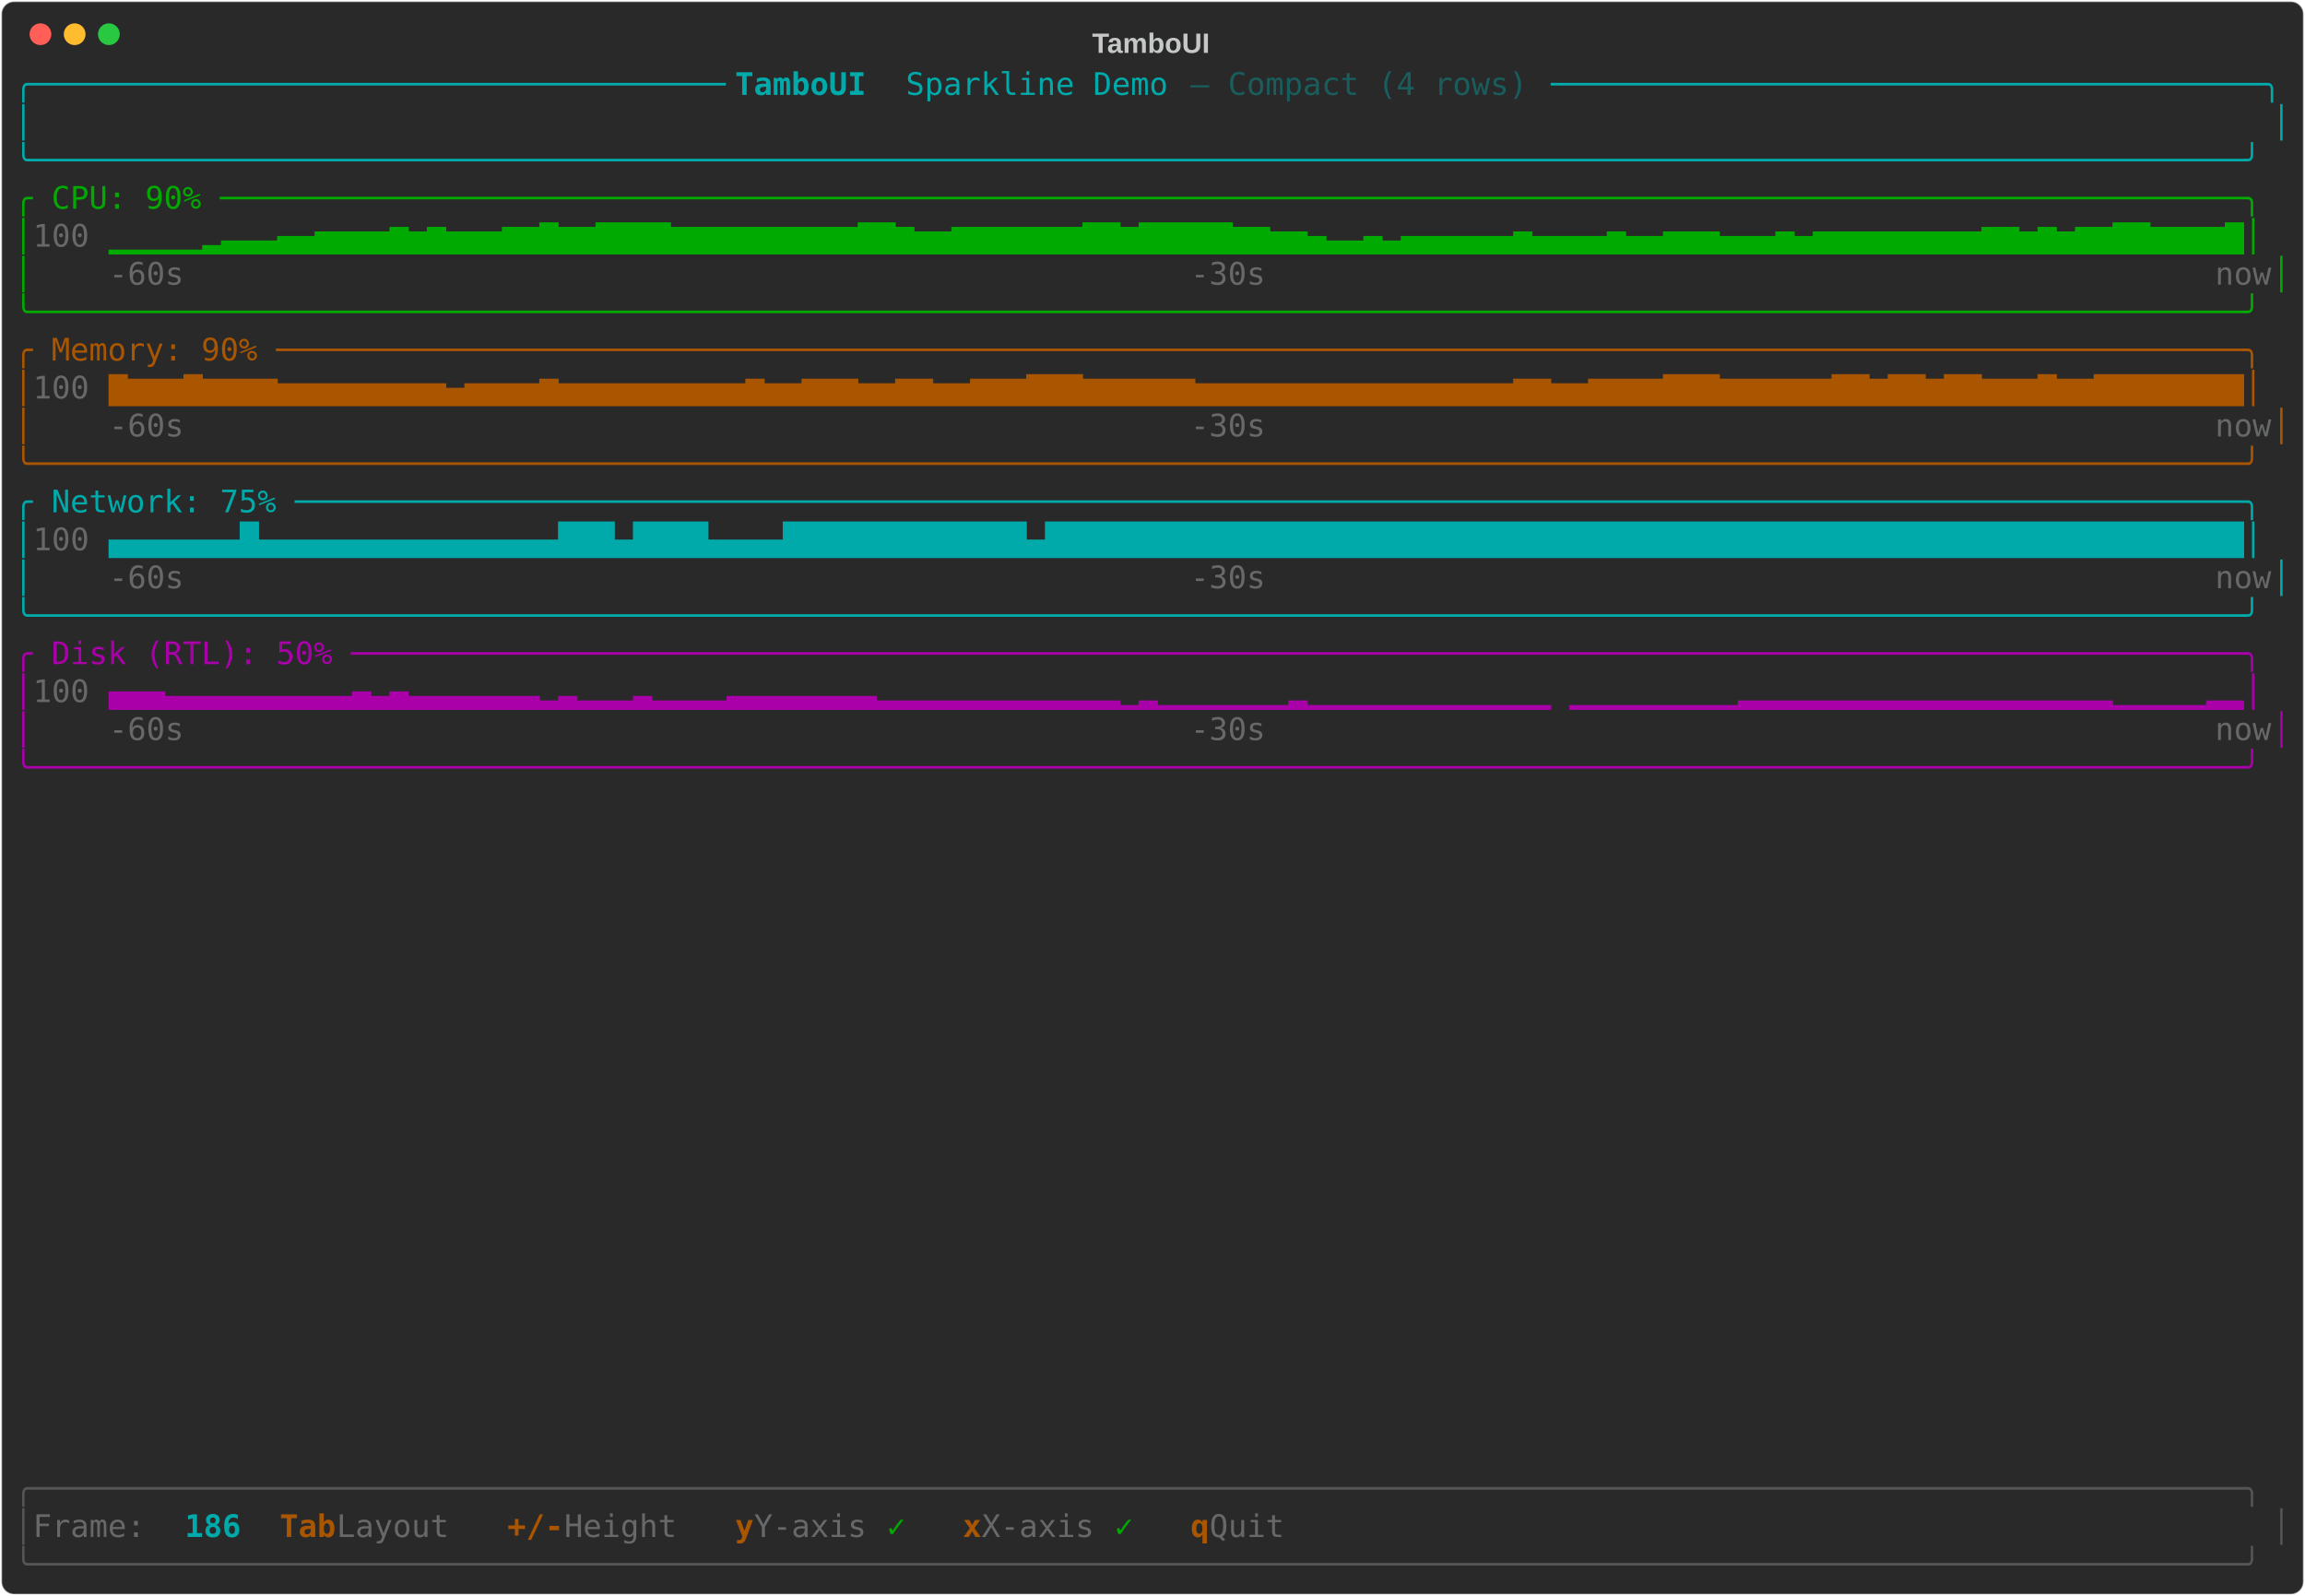
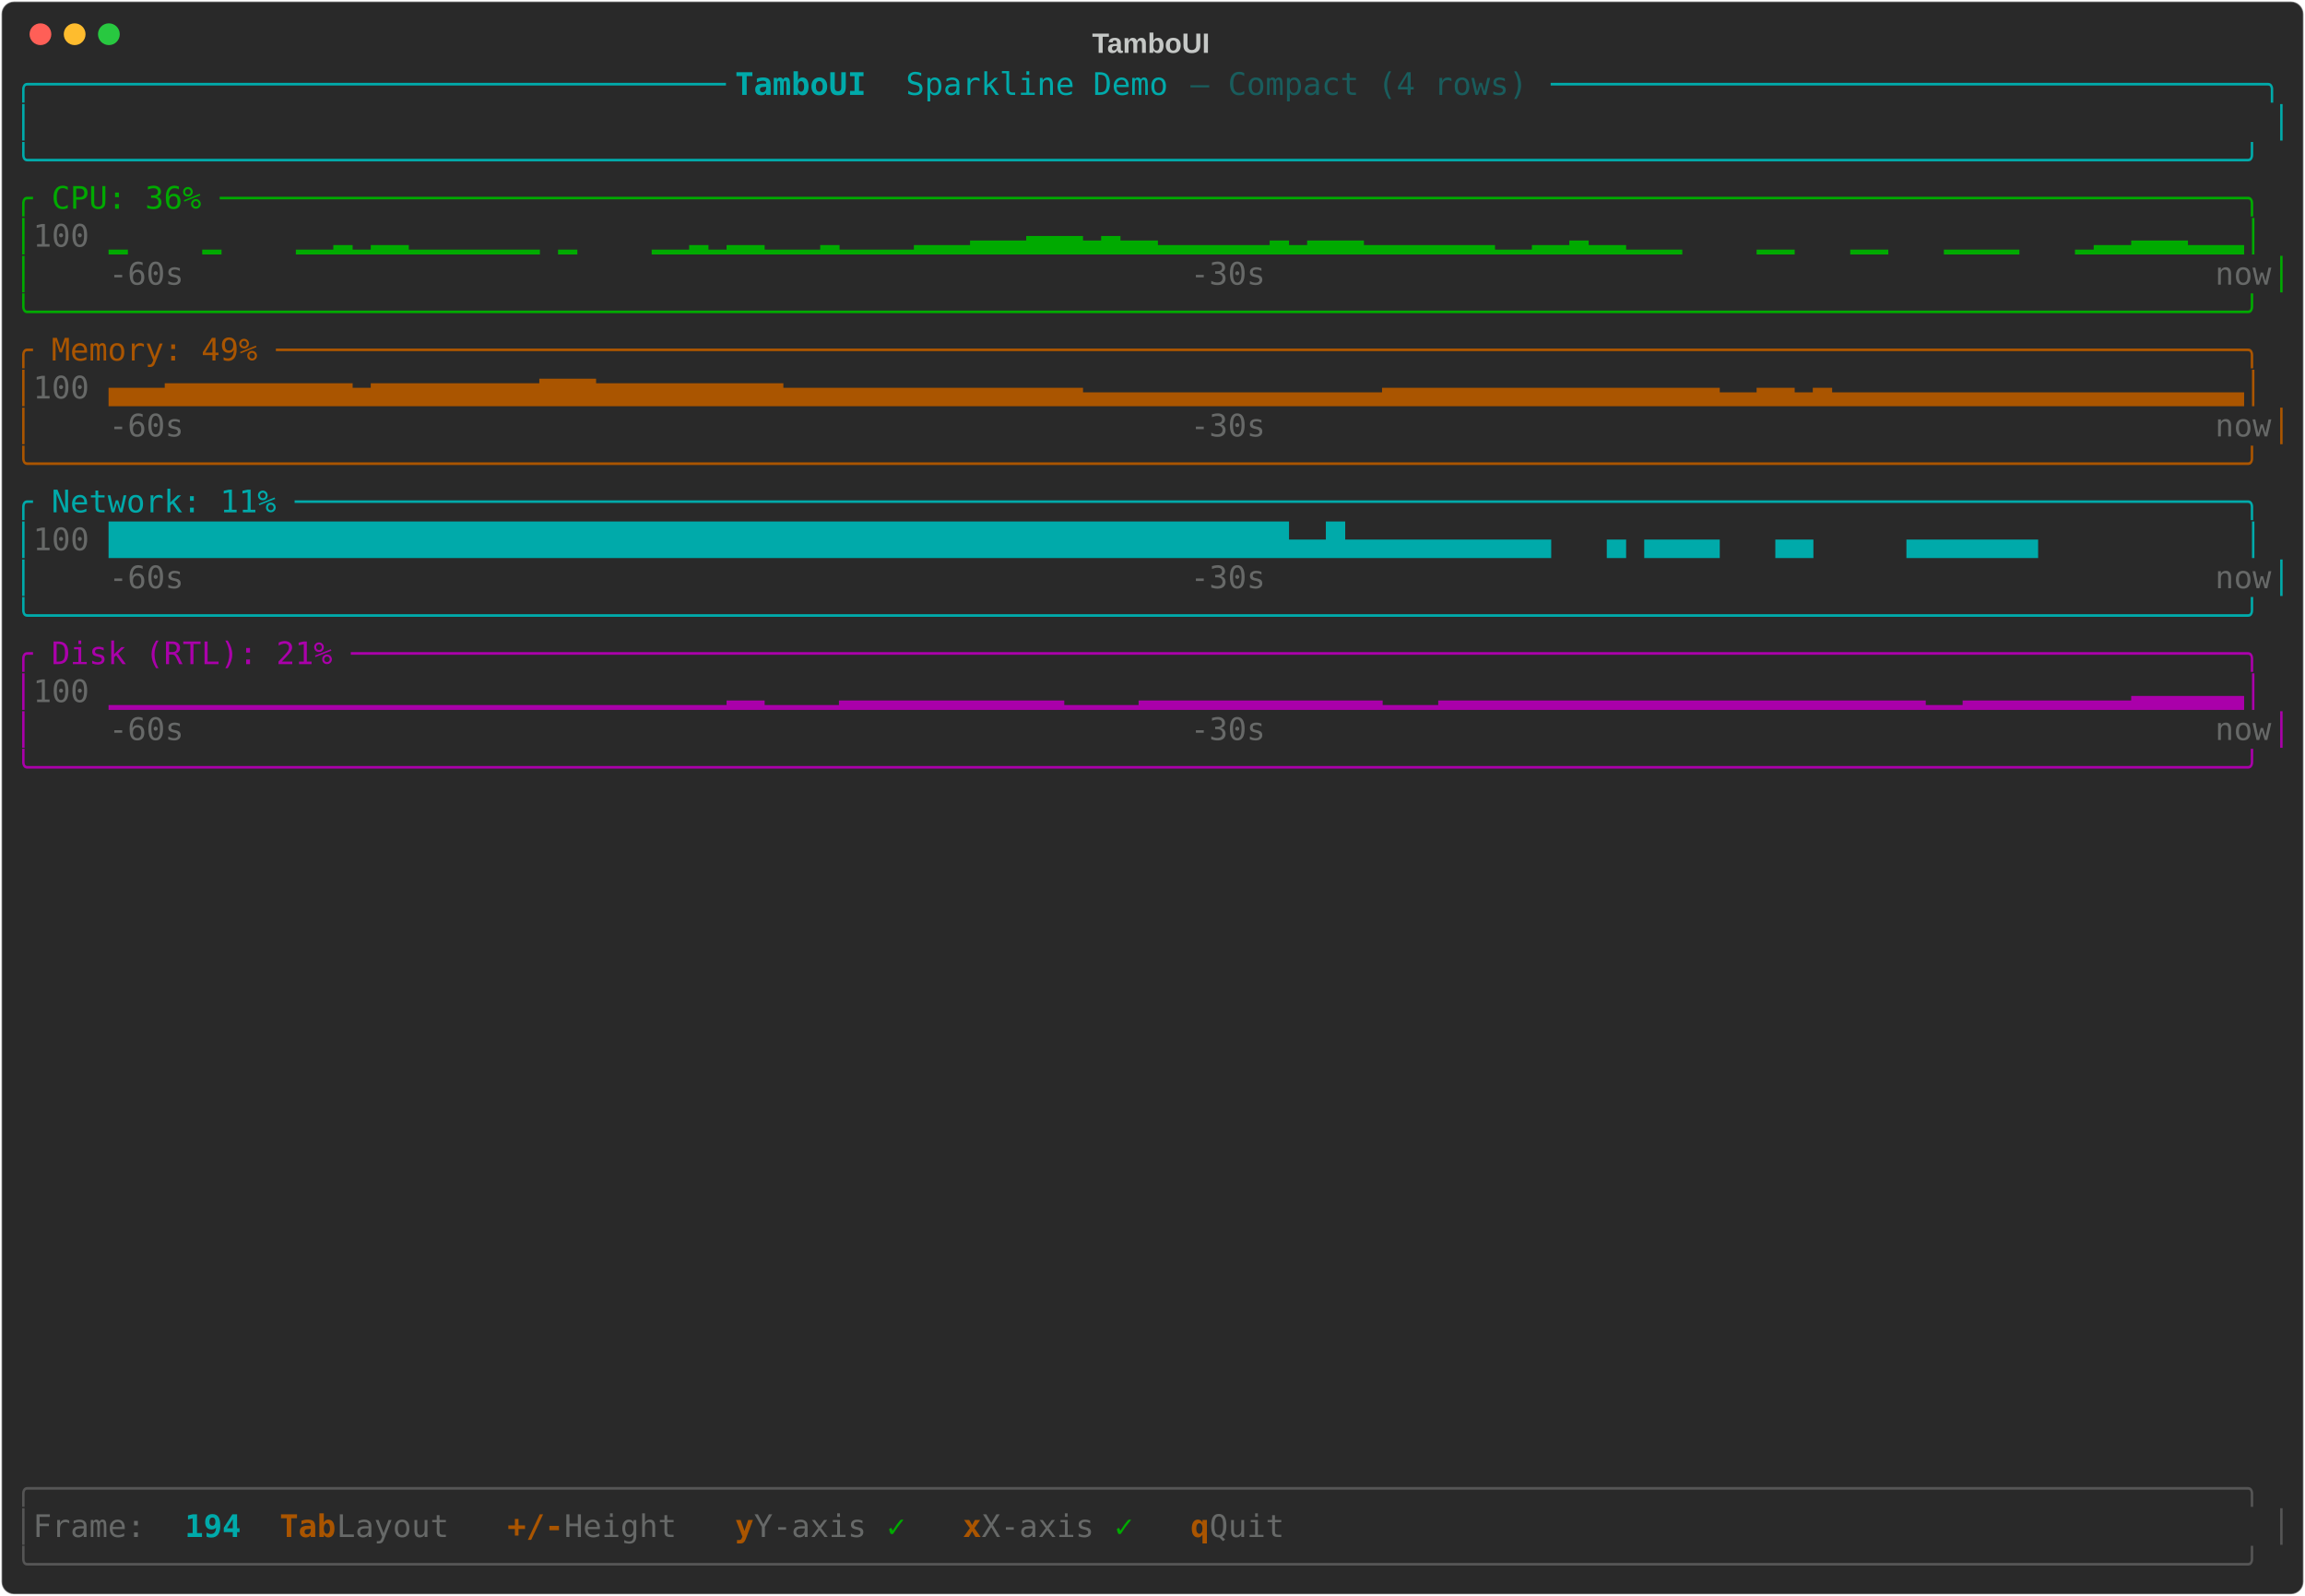
<svg xmlns="http://www.w3.org/2000/svg" class="rich-terminal" viewBox="0 0 1482 1026">
-   <style>    @font-face {        font-family: "Fira Code";        src: local("FiraCode-Regular"),                url("https://cdnjs.cloudflare.com/ajax/libs/firacode/6.2.0/woff2/FiraCode-Regular.woff2") format("woff2"),                url("https://cdnjs.cloudflare.com/ajax/libs/firacode/6.2.0/woff/FiraCode-Regular.woff") format("woff");        font-style: normal;        font-weight: 400;    }    @font-face {        font-family: "Fira Code";        src: local("FiraCode-Bold"),                url("https://cdnjs.cloudflare.com/ajax/libs/firacode/6.2.0/woff2/FiraCode-Bold.woff2") format("woff2"),                url("https://cdnjs.cloudflare.com/ajax/libs/firacode/6.2.0/woff/FiraCode-Bold.woff") format("woff");        font-style: bold;        font-weight: 700;    }    .terminal-3754887399-matrix {        font-family: Fira Code, monospace;        font-size: 20px;        line-height: 24.4px;        font-variant-east-asian: full-width;    }    .terminal-3754887399-title {        font-size: 18px;        font-weight: bold;        font-family: arial;    }    .terminal-3754887399-r1 { fill: #00aaaa }.terminal-3754887399-r2 { fill: #00aaaa;font-weight: bold }.terminal-3754887399-r3 { fill: #195d5d }.terminal-3754887399-r4 { fill: #c5c8c6 }.terminal-3754887399-r5 { fill: #00aa00 }.terminal-3754887399-r6 { fill: #676968 }.terminal-3754887399-r7 { fill: #aa5500 }.terminal-3754887399-r8 { fill: #aa00aa }.terminal-3754887399-r9 { fill: #555555 }.terminal-3754887399-r10 { fill: #aa5500;font-weight: bold }    </style>
+   <style>    @font-face {        font-family: "Fira Code";        src: local("FiraCode-Regular"),                url("https://cdnjs.cloudflare.com/ajax/libs/firacode/6.2.0/woff2/FiraCode-Regular.woff2") format("woff2"),                url("https://cdnjs.cloudflare.com/ajax/libs/firacode/6.2.0/woff/FiraCode-Regular.woff") format("woff");        font-style: normal;        font-weight: 400;    }    @font-face {        font-family: "Fira Code";        src: local("FiraCode-Bold"),                url("https://cdnjs.cloudflare.com/ajax/libs/firacode/6.2.0/woff2/FiraCode-Bold.woff2") format("woff2"),                url("https://cdnjs.cloudflare.com/ajax/libs/firacode/6.2.0/woff/FiraCode-Bold.woff") format("woff");        font-style: bold;        font-weight: 700;    }    .terminal-2172235007-matrix {        font-family: Fira Code, monospace;        font-size: 20px;        line-height: 24.4px;        font-variant-east-asian: full-width;    }    .terminal-2172235007-title {        font-size: 18px;        font-weight: bold;        font-family: arial;    }    .terminal-2172235007-r1 { fill: #00aaaa }.terminal-2172235007-r2 { fill: #00aaaa;font-weight: bold }.terminal-2172235007-r3 { fill: #195d5d }.terminal-2172235007-r4 { fill: #c5c8c6 }.terminal-2172235007-r5 { fill: #00aa00 }.terminal-2172235007-r6 { fill: #676968 }.terminal-2172235007-r7 { fill: #aa5500 }.terminal-2172235007-r8 { fill: #aa00aa }.terminal-2172235007-r9 { fill: #555555 }.terminal-2172235007-r10 { fill: #aa5500;font-weight: bold }    </style>
  <defs>
-     <clipPath id="terminal-3754887399-clip-terminal">
+     <clipPath id="terminal-2172235007-clip-terminal">
      <rect x="0" y="0" width="1463" height="975" />
    </clipPath>
-     <clipPath id="terminal-3754887399-line-0">
+     <clipPath id="terminal-2172235007-line-0">
      <rect x="0" y="1.5" width="1464" height="24.65" />
    </clipPath>
-     <clipPath id="terminal-3754887399-line-1">
+     <clipPath id="terminal-2172235007-line-1">
      <rect x="0" y="25.9" width="1464" height="24.65" />
    </clipPath>
-     <clipPath id="terminal-3754887399-line-2">
+     <clipPath id="terminal-2172235007-line-2">
      <rect x="0" y="50.3" width="1464" height="24.65" />
    </clipPath>
-     <clipPath id="terminal-3754887399-line-3">
+     <clipPath id="terminal-2172235007-line-3">
      <rect x="0" y="74.7" width="1464" height="24.65" />
    </clipPath>
-     <clipPath id="terminal-3754887399-line-4">
+     <clipPath id="terminal-2172235007-line-4">
      <rect x="0" y="99.1" width="1464" height="24.65" />
    </clipPath>
-     <clipPath id="terminal-3754887399-line-5">
+     <clipPath id="terminal-2172235007-line-5">
      <rect x="0" y="123.5" width="1464" height="24.65" />
    </clipPath>
-     <clipPath id="terminal-3754887399-line-6">
+     <clipPath id="terminal-2172235007-line-6">
      <rect x="0" y="147.9" width="1464" height="24.65" />
    </clipPath>
-     <clipPath id="terminal-3754887399-line-7">
+     <clipPath id="terminal-2172235007-line-7">
      <rect x="0" y="172.3" width="1464" height="24.65" />
    </clipPath>
-     <clipPath id="terminal-3754887399-line-8">
+     <clipPath id="terminal-2172235007-line-8">
      <rect x="0" y="196.7" width="1464" height="24.65" />
    </clipPath>
-     <clipPath id="terminal-3754887399-line-9">
+     <clipPath id="terminal-2172235007-line-9">
      <rect x="0" y="221.1" width="1464" height="24.65" />
    </clipPath>
-     <clipPath id="terminal-3754887399-line-10">
+     <clipPath id="terminal-2172235007-line-10">
      <rect x="0" y="245.5" width="1464" height="24.65" />
    </clipPath>
-     <clipPath id="terminal-3754887399-line-11">
+     <clipPath id="terminal-2172235007-line-11">
      <rect x="0" y="269.9" width="1464" height="24.65" />
    </clipPath>
-     <clipPath id="terminal-3754887399-line-12">
+     <clipPath id="terminal-2172235007-line-12">
      <rect x="0" y="294.3" width="1464" height="24.65" />
    </clipPath>
-     <clipPath id="terminal-3754887399-line-13">
+     <clipPath id="terminal-2172235007-line-13">
      <rect x="0" y="318.7" width="1464" height="24.65" />
    </clipPath>
-     <clipPath id="terminal-3754887399-line-14">
+     <clipPath id="terminal-2172235007-line-14">
      <rect x="0" y="343.1" width="1464" height="24.65" />
    </clipPath>
-     <clipPath id="terminal-3754887399-line-15">
+     <clipPath id="terminal-2172235007-line-15">
      <rect x="0" y="367.5" width="1464" height="24.65" />
    </clipPath>
-     <clipPath id="terminal-3754887399-line-16">
+     <clipPath id="terminal-2172235007-line-16">
      <rect x="0" y="391.9" width="1464" height="24.65" />
    </clipPath>
-     <clipPath id="terminal-3754887399-line-17">
+     <clipPath id="terminal-2172235007-line-17">
      <rect x="0" y="416.3" width="1464" height="24.65" />
    </clipPath>
-     <clipPath id="terminal-3754887399-line-18">
+     <clipPath id="terminal-2172235007-line-18">
      <rect x="0" y="440.7" width="1464" height="24.65" />
    </clipPath>
-     <clipPath id="terminal-3754887399-line-19">
+     <clipPath id="terminal-2172235007-line-19">
      <rect x="0" y="465.1" width="1464" height="24.65" />
    </clipPath>
-     <clipPath id="terminal-3754887399-line-20">
+     <clipPath id="terminal-2172235007-line-20">
      <rect x="0" y="489.5" width="1464" height="24.65" />
    </clipPath>
-     <clipPath id="terminal-3754887399-line-21">
+     <clipPath id="terminal-2172235007-line-21">
      <rect x="0" y="513.9" width="1464" height="24.65" />
    </clipPath>
-     <clipPath id="terminal-3754887399-line-22">
+     <clipPath id="terminal-2172235007-line-22">
      <rect x="0" y="538.3" width="1464" height="24.65" />
    </clipPath>
-     <clipPath id="terminal-3754887399-line-23">
+     <clipPath id="terminal-2172235007-line-23">
      <rect x="0" y="562.7" width="1464" height="24.65" />
    </clipPath>
-     <clipPath id="terminal-3754887399-line-24">
+     <clipPath id="terminal-2172235007-line-24">
      <rect x="0" y="587.1" width="1464" height="24.65" />
    </clipPath>
-     <clipPath id="terminal-3754887399-line-25">
+     <clipPath id="terminal-2172235007-line-25">
      <rect x="0" y="611.5" width="1464" height="24.65" />
    </clipPath>
-     <clipPath id="terminal-3754887399-line-26">
+     <clipPath id="terminal-2172235007-line-26">
      <rect x="0" y="635.9" width="1464" height="24.65" />
    </clipPath>
-     <clipPath id="terminal-3754887399-line-27">
+     <clipPath id="terminal-2172235007-line-27">
      <rect x="0" y="660.3" width="1464" height="24.65" />
    </clipPath>
-     <clipPath id="terminal-3754887399-line-28">
+     <clipPath id="terminal-2172235007-line-28">
      <rect x="0" y="684.7" width="1464" height="24.65" />
    </clipPath>
-     <clipPath id="terminal-3754887399-line-29">
+     <clipPath id="terminal-2172235007-line-29">
      <rect x="0" y="709.1" width="1464" height="24.65" />
    </clipPath>
-     <clipPath id="terminal-3754887399-line-30">
+     <clipPath id="terminal-2172235007-line-30">
      <rect x="0" y="733.5" width="1464" height="24.65" />
    </clipPath>
-     <clipPath id="terminal-3754887399-line-31">
+     <clipPath id="terminal-2172235007-line-31">
      <rect x="0" y="757.9" width="1464" height="24.65" />
    </clipPath>
-     <clipPath id="terminal-3754887399-line-32">
+     <clipPath id="terminal-2172235007-line-32">
      <rect x="0" y="782.3" width="1464" height="24.65" />
    </clipPath>
-     <clipPath id="terminal-3754887399-line-33">
+     <clipPath id="terminal-2172235007-line-33">
      <rect x="0" y="806.7" width="1464" height="24.65" />
    </clipPath>
-     <clipPath id="terminal-3754887399-line-34">
+     <clipPath id="terminal-2172235007-line-34">
      <rect x="0" y="831.1" width="1464" height="24.65" />
    </clipPath>
-     <clipPath id="terminal-3754887399-line-35">
+     <clipPath id="terminal-2172235007-line-35">
      <rect x="0" y="855.5" width="1464" height="24.65" />
    </clipPath>
-     <clipPath id="terminal-3754887399-line-36">
+     <clipPath id="terminal-2172235007-line-36">
      <rect x="0" y="879.9" width="1464" height="24.65" />
    </clipPath>
-     <clipPath id="terminal-3754887399-line-37">
+     <clipPath id="terminal-2172235007-line-37">
      <rect x="0" y="904.3" width="1464" height="24.65" />
    </clipPath>
-     <clipPath id="terminal-3754887399-line-38">
+     <clipPath id="terminal-2172235007-line-38">
      <rect x="0" y="928.7" width="1464" height="24.65" />
    </clipPath>
-     <clipPath id="terminal-3754887399-line-39">
+     <clipPath id="terminal-2172235007-line-39">
      <rect x="0" y="953.1" width="1464" height="24.65" />
    </clipPath>
  </defs>
  <rect fill="#292929" stroke="rgba(255,255,255,0.35)" stroke-width="1" x="1" y="1" width="1480" height="1024" rx="8" />
-   <text class="terminal-3754887399-title" fill="#c5c8c6" text-anchor="middle" x="740" y="34">TamboUI</text>
+   <text class="terminal-2172235007-title" fill="#c5c8c6" text-anchor="middle" x="740" y="34">TamboUI</text>
  <g transform="translate(26,22)">
    <circle cx="0" cy="0" r="7" fill="#ff5f57" />
    <circle cx="22" cy="0" r="7" fill="#febc2e" />
    <circle cx="44" cy="0" r="7" fill="#28c840" />
  </g>
-   <g transform="translate(9, 41)" clip-path="url(#terminal-3754887399-clip-terminal)">
-     <g class="terminal-3754887399-matrix">
-       <text class="terminal-3754887399-r1" x="0" y="20" textLength="463.6" clip-path="url(#terminal-3754887399-line-0)">╭─────────────────────────────────────</text>
-       <text class="terminal-3754887399-r2" x="463.6" y="20" textLength="109.8" clip-path="url(#terminal-3754887399-line-0)"> TamboUI </text>
-       <text class="terminal-3754887399-r1" x="573.4" y="20" textLength="183" clip-path="url(#terminal-3754887399-line-0)">Sparkline Demo </text>
-       <text class="terminal-3754887399-r3" x="756.4" y="20" textLength="231.8" clip-path="url(#terminal-3754887399-line-0)">— Compact (4 rows) </text>
-       <text class="terminal-3754887399-r1" x="988.2" y="20" textLength="475.8" clip-path="url(#terminal-3754887399-line-0)">──────────────────────────────────────╮</text>
-       <text class="terminal-3754887399-r1" x="0" y="44.4" textLength="12.2" clip-path="url(#terminal-3754887399-line-1)">│</text>
-       <text class="terminal-3754887399-r1" x="1451.8" y="44.4" textLength="12.2" clip-path="url(#terminal-3754887399-line-1)">│</text>
-       <text class="terminal-3754887399-r1" x="0" y="68.8" textLength="1464" clip-path="url(#terminal-3754887399-line-2)">╰──────────────────────────────────────────────────────────────────────────────────────────────────────────────────────╯</text>
-       <text class="terminal-3754887399-r5" x="0" y="93.2" textLength="1464" clip-path="url(#terminal-3754887399-line-3)">╭ CPU: 90% ────────────────────────────────────────────────────────────────────────────────────────────────────────────╮</text>
-       <text class="terminal-3754887399-r5" x="0" y="117.6" textLength="12.2" clip-path="url(#terminal-3754887399-line-4)">│</text>
-       <text class="terminal-3754887399-r6" x="12.2" y="117.6" textLength="48.8" clip-path="url(#terminal-3754887399-line-4)"> 100</text>
-       <text class="terminal-3754887399-r5" x="61" y="117.6" textLength="1403" clip-path="url(#terminal-3754887399-line-4)">▁▁▁▁▁▂▃▃▃▄▄▅▅▅▅▆▅▆▅▅▅▆▆▇▆▆▇▇▇▇▆▆▆▆▆▆▆▆▆▆▇▇▆▅▅▆▆▆▆▆▆▆▇▇▆▇▇▇▇▇▆▆▅▅▄▃▃▄▃▄▄▄▄▄▄▅▄▄▄▄▅▄▄▅▅▅▄▄▄▅▄▅▅▅▅▅▅▅▅▅▆▆▅▆▅▆▆▇▇▆▆▆▆▇│</text>
-       <text class="terminal-3754887399-r5" x="0" y="142" textLength="12.2" clip-path="url(#terminal-3754887399-line-5)">│</text>
-       <text class="terminal-3754887399-r6" x="61" y="142" textLength="48.8" clip-path="url(#terminal-3754887399-line-5)">-60s</text>
-       <text class="terminal-3754887399-r6" x="756.4" y="142" textLength="48.8" clip-path="url(#terminal-3754887399-line-5)">-30s</text>
-       <text class="terminal-3754887399-r6" x="1415.2" y="142" textLength="36.6" clip-path="url(#terminal-3754887399-line-5)">now</text>
-       <text class="terminal-3754887399-r5" x="1451.8" y="142" textLength="12.2" clip-path="url(#terminal-3754887399-line-5)">│</text>
-       <text class="terminal-3754887399-r5" x="0" y="166.4" textLength="1464" clip-path="url(#terminal-3754887399-line-6)">╰──────────────────────────────────────────────────────────────────────────────────────────────────────────────────────╯</text>
-       <text class="terminal-3754887399-r7" x="0" y="190.8" textLength="1464" clip-path="url(#terminal-3754887399-line-7)">╭ Memory: 90% ─────────────────────────────────────────────────────────────────────────────────────────────────────────╮</text>
-       <text class="terminal-3754887399-r7" x="0" y="215.2" textLength="12.2" clip-path="url(#terminal-3754887399-line-8)">│</text>
-       <text class="terminal-3754887399-r6" x="12.2" y="215.2" textLength="48.8" clip-path="url(#terminal-3754887399-line-8)"> 100</text>
-       <text class="terminal-3754887399-r7" x="61" y="215.2" textLength="1403" clip-path="url(#terminal-3754887399-line-8)">▇▆▆▆▇▆▆▆▆▅▅▅▅▅▅▅▅▅▄▅▅▅▅▆▅▅▅▅▅▅▅▅▅▅▆▅▅▆▆▆▅▅▆▆▅▅▆▆▆▇▇▇▆▆▆▆▆▆▅▅▅▅▅▅▅▅▅▅▅▅▅▅▅▅▅▆▆▅▅▆▆▆▆▇▇▇▆▆▆▆▆▆▇▇▆▇▇▆▇▇▆▆▆▇▆▆▇▇▇▇▇▇▇▇│</text>
-       <text class="terminal-3754887399-r7" x="0" y="239.6" textLength="12.2" clip-path="url(#terminal-3754887399-line-9)">│</text>
-       <text class="terminal-3754887399-r6" x="61" y="239.6" textLength="48.8" clip-path="url(#terminal-3754887399-line-9)">-60s</text>
-       <text class="terminal-3754887399-r6" x="756.4" y="239.6" textLength="48.8" clip-path="url(#terminal-3754887399-line-9)">-30s</text>
-       <text class="terminal-3754887399-r6" x="1415.2" y="239.6" textLength="36.6" clip-path="url(#terminal-3754887399-line-9)">now</text>
-       <text class="terminal-3754887399-r7" x="1451.8" y="239.6" textLength="12.2" clip-path="url(#terminal-3754887399-line-9)">│</text>
-       <text class="terminal-3754887399-r7" x="0" y="264" textLength="1464" clip-path="url(#terminal-3754887399-line-10)">╰──────────────────────────────────────────────────────────────────────────────────────────────────────────────────────╯</text>
-       <text class="terminal-3754887399-r1" x="0" y="288.4" textLength="1464" clip-path="url(#terminal-3754887399-line-11)">╭ Network: 75% ────────────────────────────────────────────────────────────────────────────────────────────────────────╮</text>
-       <text class="terminal-3754887399-r1" x="0" y="312.8" textLength="12.2" clip-path="url(#terminal-3754887399-line-12)">│</text>
-       <text class="terminal-3754887399-r6" x="12.2" y="312.8" textLength="48.8" clip-path="url(#terminal-3754887399-line-12)"> 100</text>
-       <text class="terminal-3754887399-r1" x="61" y="312.8" textLength="1403" clip-path="url(#terminal-3754887399-line-12)">▄▄▄▄▄▄▄█▄▄▄▄▄▄▄▄▄▄▄▄▄▄▄▄███▄████▄▄▄▄█████████████▄████████████████████████████████████████████████████████████████│</text>
-       <text class="terminal-3754887399-r1" x="0" y="337.2" textLength="12.2" clip-path="url(#terminal-3754887399-line-13)">│</text>
-       <text class="terminal-3754887399-r6" x="61" y="337.2" textLength="48.8" clip-path="url(#terminal-3754887399-line-13)">-60s</text>
-       <text class="terminal-3754887399-r6" x="756.4" y="337.2" textLength="48.8" clip-path="url(#terminal-3754887399-line-13)">-30s</text>
-       <text class="terminal-3754887399-r6" x="1415.2" y="337.2" textLength="36.6" clip-path="url(#terminal-3754887399-line-13)">now</text>
-       <text class="terminal-3754887399-r1" x="1451.8" y="337.2" textLength="12.2" clip-path="url(#terminal-3754887399-line-13)">│</text>
-       <text class="terminal-3754887399-r1" x="0" y="361.6" textLength="1464" clip-path="url(#terminal-3754887399-line-14)">╰──────────────────────────────────────────────────────────────────────────────────────────────────────────────────────╯</text>
-       <text class="terminal-3754887399-r8" x="0" y="386" textLength="1464" clip-path="url(#terminal-3754887399-line-15)">╭ Disk (RTL): 50% ─────────────────────────────────────────────────────────────────────────────────────────────────────╮</text>
-       <text class="terminal-3754887399-r8" x="0" y="410.4" textLength="12.2" clip-path="url(#terminal-3754887399-line-16)">│</text>
-       <text class="terminal-3754887399-r6" x="12.2" y="410.4" textLength="48.8" clip-path="url(#terminal-3754887399-line-16)"> 100</text>
-       <text class="terminal-3754887399-r8" x="61" y="410.4" textLength="1403" clip-path="url(#terminal-3754887399-line-16)">▄▄▄▃▃▃▃▃▃▃▃▃▃▄▃▄▃▃▃▃▃▃▃▂▃▂▂▂▃▂▂▂▂▃▃▃▃▃▃▃▃▂▂▂▂▂▂▂▂▂▂▂▂▂▁▂▁▁▁▁▁▁▁▂▁▁▁▁▁▁▁▁▁▁▁▁▁ ▁▁▁▁▁▁▁▁▁▂▂▂▂▂▂▂▂▂▂▂▂▂▂▂▂▂▂▂▂▁▁▁▁▁▂▂│</text>
-       <text class="terminal-3754887399-r8" x="0" y="434.8" textLength="12.2" clip-path="url(#terminal-3754887399-line-17)">│</text>
-       <text class="terminal-3754887399-r6" x="61" y="434.8" textLength="48.8" clip-path="url(#terminal-3754887399-line-17)">-60s</text>
-       <text class="terminal-3754887399-r6" x="756.4" y="434.8" textLength="48.8" clip-path="url(#terminal-3754887399-line-17)">-30s</text>
-       <text class="terminal-3754887399-r6" x="1415.2" y="434.8" textLength="36.6" clip-path="url(#terminal-3754887399-line-17)">now</text>
-       <text class="terminal-3754887399-r8" x="1451.8" y="434.8" textLength="12.2" clip-path="url(#terminal-3754887399-line-17)">│</text>
-       <text class="terminal-3754887399-r8" x="0" y="459.2" textLength="1464" clip-path="url(#terminal-3754887399-line-18)">╰──────────────────────────────────────────────────────────────────────────────────────────────────────────────────────╯</text>
-       <text class="terminal-3754887399-r9" x="0" y="922.8" textLength="1464" clip-path="url(#terminal-3754887399-line-37)">╭──────────────────────────────────────────────────────────────────────────────────────────────────────────────────────╮</text>
-       <text class="terminal-3754887399-r9" x="0" y="947.2" textLength="12.2" clip-path="url(#terminal-3754887399-line-38)">│</text>
-       <text class="terminal-3754887399-r6" x="12.2" y="947.2" textLength="97.6" clip-path="url(#terminal-3754887399-line-38)"> Frame: </text>
-       <text class="terminal-3754887399-r2" x="109.8" y="947.2" textLength="36.6" clip-path="url(#terminal-3754887399-line-38)">186</text>
-       <text class="terminal-3754887399-r10" x="170.8" y="947.2" textLength="36.6" clip-path="url(#terminal-3754887399-line-38)">Tab</text>
-       <text class="terminal-3754887399-r6" x="207.4" y="947.2" textLength="85.4" clip-path="url(#terminal-3754887399-line-38)"> Layout</text>
-       <text class="terminal-3754887399-r10" x="317.2" y="947.2" textLength="36.6" clip-path="url(#terminal-3754887399-line-38)">+/-</text>
-       <text class="terminal-3754887399-r6" x="353.8" y="947.2" textLength="85.4" clip-path="url(#terminal-3754887399-line-38)"> Height</text>
-       <text class="terminal-3754887399-r10" x="463.6" y="947.2" textLength="12.2" clip-path="url(#terminal-3754887399-line-38)">y</text>
-       <text class="terminal-3754887399-r6" x="475.8" y="947.2" textLength="85.4" clip-path="url(#terminal-3754887399-line-38)"> Y-axis</text>
-       <text class="terminal-3754887399-r5" x="561.2" y="947.2" textLength="24.4" clip-path="url(#terminal-3754887399-line-38)"> ✓</text>
-       <text class="terminal-3754887399-r10" x="610" y="947.2" textLength="12.2" clip-path="url(#terminal-3754887399-line-38)">x</text>
-       <text class="terminal-3754887399-r6" x="622.2" y="947.2" textLength="85.4" clip-path="url(#terminal-3754887399-line-38)"> X-axis</text>
-       <text class="terminal-3754887399-r5" x="707.6" y="947.2" textLength="24.4" clip-path="url(#terminal-3754887399-line-38)"> ✓</text>
-       <text class="terminal-3754887399-r10" x="756.4" y="947.2" textLength="12.2" clip-path="url(#terminal-3754887399-line-38)">q</text>
-       <text class="terminal-3754887399-r6" x="768.6" y="947.2" textLength="61" clip-path="url(#terminal-3754887399-line-38)"> Quit</text>
-       <text class="terminal-3754887399-r9" x="1451.8" y="947.2" textLength="12.2" clip-path="url(#terminal-3754887399-line-38)">│</text>
-       <text class="terminal-3754887399-r9" x="0" y="971.6" textLength="1464" clip-path="url(#terminal-3754887399-line-39)">╰──────────────────────────────────────────────────────────────────────────────────────────────────────────────────────╯</text>
+   <g transform="translate(9, 41)" clip-path="url(#terminal-2172235007-clip-terminal)">
+     <g class="terminal-2172235007-matrix">
+       <text class="terminal-2172235007-r1" x="0" y="20" textLength="463.6" clip-path="url(#terminal-2172235007-line-0)">╭─────────────────────────────────────</text>
+       <text class="terminal-2172235007-r2" x="463.6" y="20" textLength="109.8" clip-path="url(#terminal-2172235007-line-0)"> TamboUI </text>
+       <text class="terminal-2172235007-r1" x="573.4" y="20" textLength="183" clip-path="url(#terminal-2172235007-line-0)">Sparkline Demo </text>
+       <text class="terminal-2172235007-r3" x="756.4" y="20" textLength="231.8" clip-path="url(#terminal-2172235007-line-0)">— Compact (4 rows) </text>
+       <text class="terminal-2172235007-r1" x="988.2" y="20" textLength="475.8" clip-path="url(#terminal-2172235007-line-0)">──────────────────────────────────────╮</text>
+       <text class="terminal-2172235007-r1" x="0" y="44.4" textLength="12.2" clip-path="url(#terminal-2172235007-line-1)">│</text>
+       <text class="terminal-2172235007-r1" x="1451.8" y="44.4" textLength="12.2" clip-path="url(#terminal-2172235007-line-1)">│</text>
+       <text class="terminal-2172235007-r1" x="0" y="68.8" textLength="1464" clip-path="url(#terminal-2172235007-line-2)">╰──────────────────────────────────────────────────────────────────────────────────────────────────────────────────────╯</text>
+       <text class="terminal-2172235007-r5" x="0" y="93.2" textLength="1464" clip-path="url(#terminal-2172235007-line-3)">╭ CPU: 36% ────────────────────────────────────────────────────────────────────────────────────────────────────────────╮</text>
+       <text class="terminal-2172235007-r5" x="0" y="117.6" textLength="12.2" clip-path="url(#terminal-2172235007-line-4)">│</text>
+       <text class="terminal-2172235007-r6" x="12.2" y="117.6" textLength="48.8" clip-path="url(#terminal-2172235007-line-4)"> 100</text>
+       <text class="terminal-2172235007-r5" x="61" y="117.6" textLength="1403" clip-path="url(#terminal-2172235007-line-4)">▁    ▁    ▁▁▂▁▂▂▁▁▁▁▁▁▁ ▁    ▁▁▂▁▂▂▁▁▁▂▁▁▁▁▂▂▂▃▃▃▄▄▄▃▄▃▃▂▂▂▂▂▂▃▂▃▃▃▂▂▂▂▂▂▂▁▁▂▂▃▂▂▁▁▁    ▁▁   ▁▁   ▁▁▁▁   ▁▂▂▃▃▃▂▂▂│</text>
+       <text class="terminal-2172235007-r5" x="0" y="142" textLength="12.2" clip-path="url(#terminal-2172235007-line-5)">│</text>
+       <text class="terminal-2172235007-r6" x="61" y="142" textLength="48.8" clip-path="url(#terminal-2172235007-line-5)">-60s</text>
+       <text class="terminal-2172235007-r6" x="756.4" y="142" textLength="48.8" clip-path="url(#terminal-2172235007-line-5)">-30s</text>
+       <text class="terminal-2172235007-r6" x="1415.2" y="142" textLength="36.6" clip-path="url(#terminal-2172235007-line-5)">now</text>
+       <text class="terminal-2172235007-r5" x="1451.8" y="142" textLength="12.2" clip-path="url(#terminal-2172235007-line-5)">│</text>
+       <text class="terminal-2172235007-r5" x="0" y="166.4" textLength="1464" clip-path="url(#terminal-2172235007-line-6)">╰──────────────────────────────────────────────────────────────────────────────────────────────────────────────────────╯</text>
+       <text class="terminal-2172235007-r7" x="0" y="190.8" textLength="1464" clip-path="url(#terminal-2172235007-line-7)">╭ Memory: 49% ─────────────────────────────────────────────────────────────────────────────────────────────────────────╮</text>
+       <text class="terminal-2172235007-r7" x="0" y="215.2" textLength="12.2" clip-path="url(#terminal-2172235007-line-8)">│</text>
+       <text class="terminal-2172235007-r6" x="12.2" y="215.2" textLength="48.8" clip-path="url(#terminal-2172235007-line-8)"> 100</text>
+       <text class="terminal-2172235007-r7" x="61" y="215.2" textLength="1403" clip-path="url(#terminal-2172235007-line-8)">▄▄▄▅▅▅▅▅▅▅▅▅▅▄▅▅▅▅▅▅▅▅▅▆▆▆▅▅▅▅▅▅▅▅▅▅▄▄▄▄▄▄▄▄▄▄▄▄▄▄▄▄▃▃▃▃▃▃▃▃▃▃▃▃▃▃▃▃▄▄▄▄▄▄▄▄▄▄▄▄▄▄▄▄▄▄▃▃▄▄▃▄▃▃▃▃▃▃▃▃▃▃▃▃▃▃▃▃▃▃▃▃▃▃│</text>
+       <text class="terminal-2172235007-r7" x="0" y="239.6" textLength="12.2" clip-path="url(#terminal-2172235007-line-9)">│</text>
+       <text class="terminal-2172235007-r6" x="61" y="239.6" textLength="48.8" clip-path="url(#terminal-2172235007-line-9)">-60s</text>
+       <text class="terminal-2172235007-r6" x="756.4" y="239.6" textLength="48.8" clip-path="url(#terminal-2172235007-line-9)">-30s</text>
+       <text class="terminal-2172235007-r6" x="1415.2" y="239.6" textLength="36.6" clip-path="url(#terminal-2172235007-line-9)">now</text>
+       <text class="terminal-2172235007-r7" x="1451.8" y="239.6" textLength="12.2" clip-path="url(#terminal-2172235007-line-9)">│</text>
+       <text class="terminal-2172235007-r7" x="0" y="264" textLength="1464" clip-path="url(#terminal-2172235007-line-10)">╰──────────────────────────────────────────────────────────────────────────────────────────────────────────────────────╯</text>
+       <text class="terminal-2172235007-r1" x="0" y="288.4" textLength="1464" clip-path="url(#terminal-2172235007-line-11)">╭ Network: 11% ────────────────────────────────────────────────────────────────────────────────────────────────────────╮</text>
+       <text class="terminal-2172235007-r1" x="0" y="312.8" textLength="12.2" clip-path="url(#terminal-2172235007-line-12)">│</text>
+       <text class="terminal-2172235007-r6" x="12.2" y="312.8" textLength="48.8" clip-path="url(#terminal-2172235007-line-12)"> 100</text>
+       <text class="terminal-2172235007-r1" x="61" y="312.8" textLength="1403" clip-path="url(#terminal-2172235007-line-12)">███████████████████████████████████████████████████████████████▄▄█▄▄▄▄▄▄▄▄▄▄▄   ▄ ▄▄▄▄   ▄▄     ▄▄▄▄▄▄▄           │</text>
+       <text class="terminal-2172235007-r1" x="0" y="337.2" textLength="12.2" clip-path="url(#terminal-2172235007-line-13)">│</text>
+       <text class="terminal-2172235007-r6" x="61" y="337.2" textLength="48.8" clip-path="url(#terminal-2172235007-line-13)">-60s</text>
+       <text class="terminal-2172235007-r6" x="756.4" y="337.2" textLength="48.8" clip-path="url(#terminal-2172235007-line-13)">-30s</text>
+       <text class="terminal-2172235007-r6" x="1415.2" y="337.2" textLength="36.6" clip-path="url(#terminal-2172235007-line-13)">now</text>
+       <text class="terminal-2172235007-r1" x="1451.8" y="337.2" textLength="12.2" clip-path="url(#terminal-2172235007-line-13)">│</text>
+       <text class="terminal-2172235007-r1" x="0" y="361.6" textLength="1464" clip-path="url(#terminal-2172235007-line-14)">╰──────────────────────────────────────────────────────────────────────────────────────────────────────────────────────╯</text>
+       <text class="terminal-2172235007-r8" x="0" y="386" textLength="1464" clip-path="url(#terminal-2172235007-line-15)">╭ Disk (RTL): 21% ─────────────────────────────────────────────────────────────────────────────────────────────────────╮</text>
+       <text class="terminal-2172235007-r8" x="0" y="410.4" textLength="12.2" clip-path="url(#terminal-2172235007-line-16)">│</text>
+       <text class="terminal-2172235007-r6" x="12.2" y="410.4" textLength="48.8" clip-path="url(#terminal-2172235007-line-16)"> 100</text>
+       <text class="terminal-2172235007-r8" x="61" y="410.4" textLength="1403" clip-path="url(#terminal-2172235007-line-16)">▁▁▁▁▁▁▁▁▁▁▁▁▁▁▁▁▁▁▁▁▁▁▁▁▁▁▁▁▁▁▁▁▁▂▂▁▁▁▁▂▂▂▂▂▂▂▂▂▂▂▂▁▁▁▁▂▂▂▂▂▂▂▂▂▂▂▂▂▁▁▁▂▂▂▂▂▂▂▂▂▂▂▂▂▂▂▂▂▂▂▂▂▂▂▂▂▂▁▁▂▂▂▂▂▂▂▂▂▃▃▃▃▃▃│</text>
+       <text class="terminal-2172235007-r8" x="0" y="434.8" textLength="12.2" clip-path="url(#terminal-2172235007-line-17)">│</text>
+       <text class="terminal-2172235007-r6" x="61" y="434.8" textLength="48.8" clip-path="url(#terminal-2172235007-line-17)">-60s</text>
+       <text class="terminal-2172235007-r6" x="756.4" y="434.8" textLength="48.8" clip-path="url(#terminal-2172235007-line-17)">-30s</text>
+       <text class="terminal-2172235007-r6" x="1415.2" y="434.8" textLength="36.6" clip-path="url(#terminal-2172235007-line-17)">now</text>
+       <text class="terminal-2172235007-r8" x="1451.8" y="434.8" textLength="12.2" clip-path="url(#terminal-2172235007-line-17)">│</text>
+       <text class="terminal-2172235007-r8" x="0" y="459.2" textLength="1464" clip-path="url(#terminal-2172235007-line-18)">╰──────────────────────────────────────────────────────────────────────────────────────────────────────────────────────╯</text>
+       <text class="terminal-2172235007-r9" x="0" y="922.8" textLength="1464" clip-path="url(#terminal-2172235007-line-37)">╭──────────────────────────────────────────────────────────────────────────────────────────────────────────────────────╮</text>
+       <text class="terminal-2172235007-r9" x="0" y="947.2" textLength="12.2" clip-path="url(#terminal-2172235007-line-38)">│</text>
+       <text class="terminal-2172235007-r6" x="12.2" y="947.2" textLength="97.6" clip-path="url(#terminal-2172235007-line-38)"> Frame: </text>
+       <text class="terminal-2172235007-r2" x="109.8" y="947.2" textLength="36.6" clip-path="url(#terminal-2172235007-line-38)">194</text>
+       <text class="terminal-2172235007-r10" x="170.8" y="947.2" textLength="36.6" clip-path="url(#terminal-2172235007-line-38)">Tab</text>
+       <text class="terminal-2172235007-r6" x="207.4" y="947.2" textLength="85.4" clip-path="url(#terminal-2172235007-line-38)"> Layout</text>
+       <text class="terminal-2172235007-r10" x="317.2" y="947.2" textLength="36.6" clip-path="url(#terminal-2172235007-line-38)">+/-</text>
+       <text class="terminal-2172235007-r6" x="353.8" y="947.2" textLength="85.4" clip-path="url(#terminal-2172235007-line-38)"> Height</text>
+       <text class="terminal-2172235007-r10" x="463.6" y="947.2" textLength="12.2" clip-path="url(#terminal-2172235007-line-38)">y</text>
+       <text class="terminal-2172235007-r6" x="475.8" y="947.2" textLength="85.4" clip-path="url(#terminal-2172235007-line-38)"> Y-axis</text>
+       <text class="terminal-2172235007-r5" x="561.2" y="947.2" textLength="24.4" clip-path="url(#terminal-2172235007-line-38)"> ✓</text>
+       <text class="terminal-2172235007-r10" x="610" y="947.2" textLength="12.2" clip-path="url(#terminal-2172235007-line-38)">x</text>
+       <text class="terminal-2172235007-r6" x="622.2" y="947.2" textLength="85.4" clip-path="url(#terminal-2172235007-line-38)"> X-axis</text>
+       <text class="terminal-2172235007-r5" x="707.6" y="947.2" textLength="24.4" clip-path="url(#terminal-2172235007-line-38)"> ✓</text>
+       <text class="terminal-2172235007-r10" x="756.4" y="947.2" textLength="12.2" clip-path="url(#terminal-2172235007-line-38)">q</text>
+       <text class="terminal-2172235007-r6" x="768.6" y="947.2" textLength="61" clip-path="url(#terminal-2172235007-line-38)"> Quit</text>
+       <text class="terminal-2172235007-r9" x="1451.8" y="947.2" textLength="12.2" clip-path="url(#terminal-2172235007-line-38)">│</text>
+       <text class="terminal-2172235007-r9" x="0" y="971.6" textLength="1464" clip-path="url(#terminal-2172235007-line-39)">╰──────────────────────────────────────────────────────────────────────────────────────────────────────────────────────╯</text>
    </g>
  </g>
</svg>
